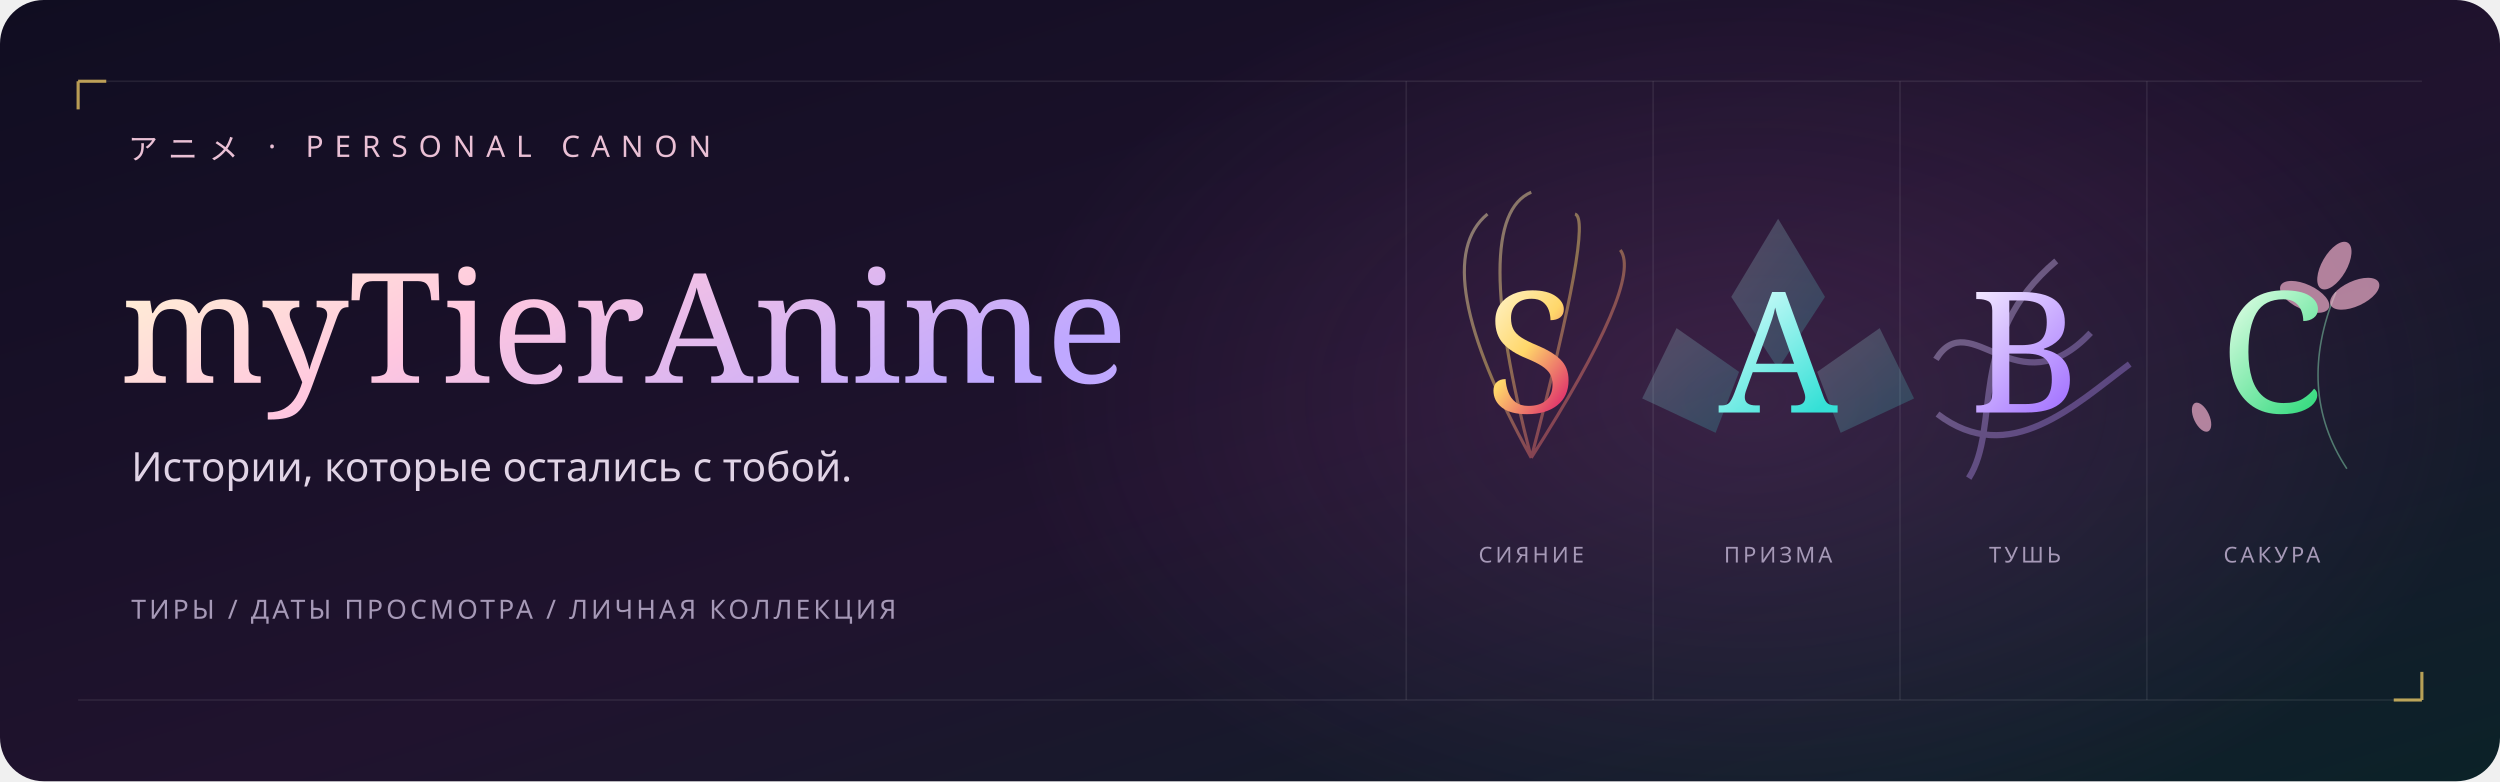
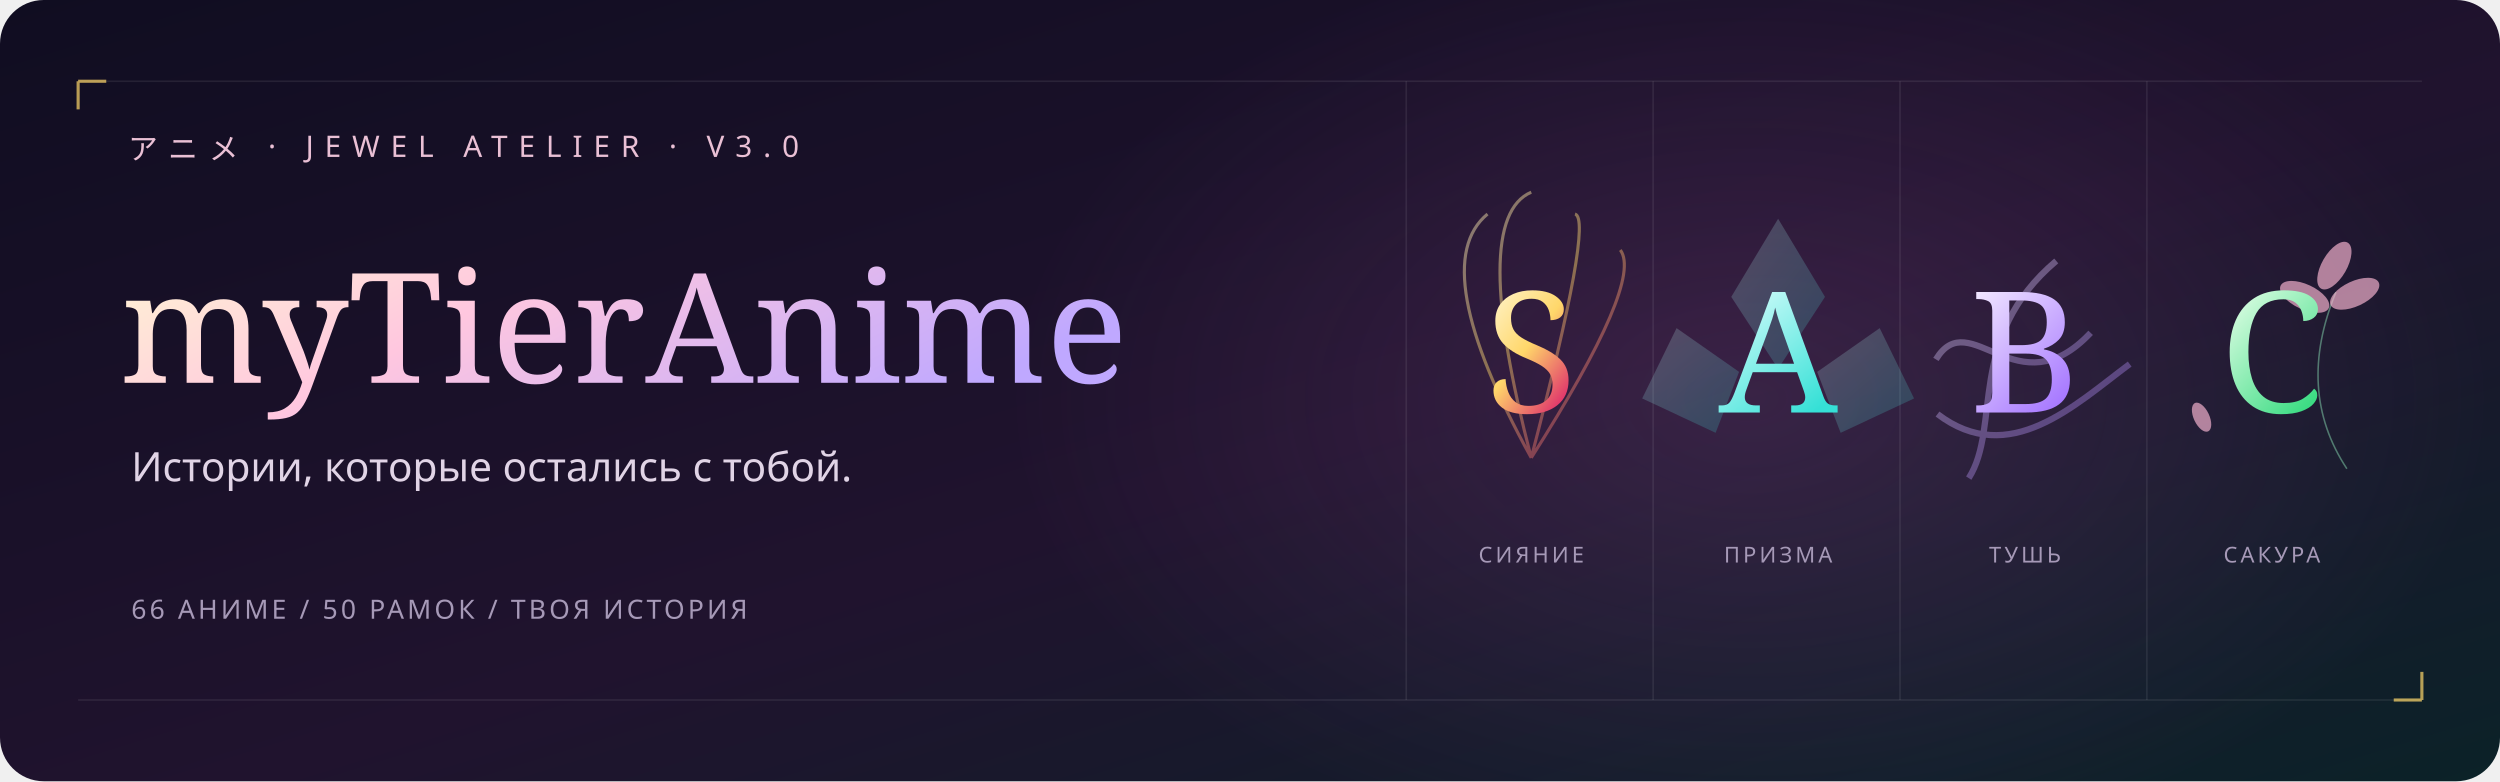
<svg xmlns="http://www.w3.org/2000/svg" width="1600" height="500" viewBox="0 0 1600 500" role="img" aria-label="myTierAnime — личный канон аниме">
  <defs>
    <linearGradient id="bg" x2="1" y2="1">
      <stop stop-color="#100d21" />
      <stop offset=".55" stop-color="#20132e" />
      <stop offset="1" stop-color="#0b2228" />
    </linearGradient>
    <linearGradient id="text" x2="1" y2=".3">
      <stop stop-color="#fff2d4" />
      <stop offset=".4" stop-color="#ffc7df" />
      <stop offset="1" stop-color="#bfa8ff" />
    </linearGradient>
    <linearGradient id="gold" x2=".8" y2="1">
      <stop stop-color="#fff3c9" />
      <stop offset=".5" stop-color="#ffd76a" />
      <stop offset="1" stop-color="#e0356b" />
    </linearGradient>
    <linearGradient id="aqua" x2=".8" y2="1">
      <stop stop-color="#e1fffe" />
      <stop offset="1" stop-color="#35e0d6" />
    </linearGradient>
    <linearGradient id="violet" x2=".8" y2="1">
      <stop stop-color="#f1e6ff" />
      <stop offset="1" stop-color="#a779ff" />
    </linearGradient>
    <linearGradient id="mint" x2=".8" y2="1">
      <stop stop-color="#e6ffe9" />
      <stop offset="1" stop-color="#3ddc84" />
    </linearGradient>
    <radialGradient id="glow">
      <stop stop-color="#a65ba7" stop-opacity=".2" />
      <stop offset="1" stop-color="#a65ba7" stop-opacity="0" />
    </radialGradient>
  </defs>
  <rect width="1600" height="500" rx="28" fill="url(#bg)" />
  <ellipse cx="1120" cy="255" rx="480" ry="300" fill="url(#glow)" />
  <g fill="none" stroke="#ffffff" stroke-opacity=".08">
    <path d="M50 52H1550M50 448H1550" />
    <path d="M900 52V448M1058 52V448M1216 52V448M1374 52V448" />
  </g>
-   <text x="82" y="102" fill="#eac0d5" font-family="sans-serif" font-size="19" letter-spacing="7">アニメ · PERSONAL CANON</text>
+   <text x="82" y="102" fill="#eac0d5" font-family="sans-serif" font-size="19" letter-spacing="7">アニメ · JEWEL ATELIER · V3.0</text>
  <text x="77" y="245" fill="url(#text)" font-family="Georgia,serif" font-size="98">myTierAnime</text>
  <text x="84" y="308" fill="#e1d4e6" font-family="sans-serif" font-size="26">Истории, которые остались с тобой.</text>
-   <text x="84" y="396" fill="#a699b7" font-family="sans-serif" font-size="17" letter-spacing="2">ТИРЫ  /  ДАТЫ ПРОСМОТРА  /  ЛИЧНАЯ КОЛЛЕКЦИЯ</text>
+   <text x="84" y="396" fill="#a699b7" font-family="sans-serif" font-size="17" letter-spacing="2">66 АНИМЕ  /  50 РАМОК  /  ТВОЯ ИСТОРИЯ</text>
  <g transform="translate(980 240)">
    <g fill="none" stroke="url(#gold)" stroke-width="2" opacity=".45">
      <path d="M0 53Q-68-70-28-103M0 53Q-40-100 0-117M0 53Q40-100 28-103M0 53Q72-60 57-80" />
    </g>
    <text text-anchor="middle" y="24" fill="url(#gold)" font-family="Georgia,serif" font-size="108">S</text>
  </g>
  <g transform="translate(1138 240)">
    <g fill="url(#aqua)" opacity=".2">
      <path d="M0-100L30-50 0-4-30-50Z" />
      <path d="M65-30L87 15 40 37 25-2Z" />
      <path d="M-65-30L-87 15-40 37-25-2Z" />
    </g>
    <text text-anchor="middle" y="24" fill="url(#aqua)" font-family="Georgia,serif" font-size="108">A</text>
  </g>
  <g transform="translate(1296 240)">
    <path d="M-56 25C-10 60 32 19 67-7M-36 66C-15 33-38-24 20-73M-57-10C-35-46-5 23 42-27" fill="none" stroke="url(#violet)" stroke-width="4" opacity=".36" />
    <text text-anchor="middle" y="24" fill="url(#violet)" font-family="Georgia,serif" font-size="108">B</text>
  </g>
  <g transform="translate(1454 240)">
    <path d="M48 60Q15 10 41-53" fill="none" stroke="#86d9b0" stroke-opacity=".5" />
    <g fill="#ffbad6" opacity=".65">
      <ellipse cx="40" cy="-70" rx="8" ry="17" transform="rotate(30 40 -70)" />
      <ellipse cx="53" cy="-52" rx="8" ry="17" transform="rotate(65 53 -52)" />
      <ellipse cx="21" cy="-50" rx="8" ry="17" transform="rotate(-65 21 -50)" />
      <ellipse cx="-45" cy="27" rx="5" ry="10" transform="rotate(-25 -45 27)" />
    </g>
    <text text-anchor="middle" y="24" fill="url(#mint)" font-family="Georgia,serif" font-size="108">C</text>
  </g>
  <g fill="#a699b7" font-family="sans-serif" font-size="14" text-anchor="middle" letter-spacing="2">
    <text x="980" y="360">СИЯНИЕ</text>
    <text x="1138" y="360">ПРИЗМА</text>
    <text x="1296" y="360">ТУШЬ</text>
    <text x="1454" y="360">САКУРА</text>
  </g>
  <path d="M50 52h18M50 52v18M1550 448h-18M1550 448v-18" stroke="#ffd76a" stroke-width="2" opacity=".7" fill="none" />
</svg>
